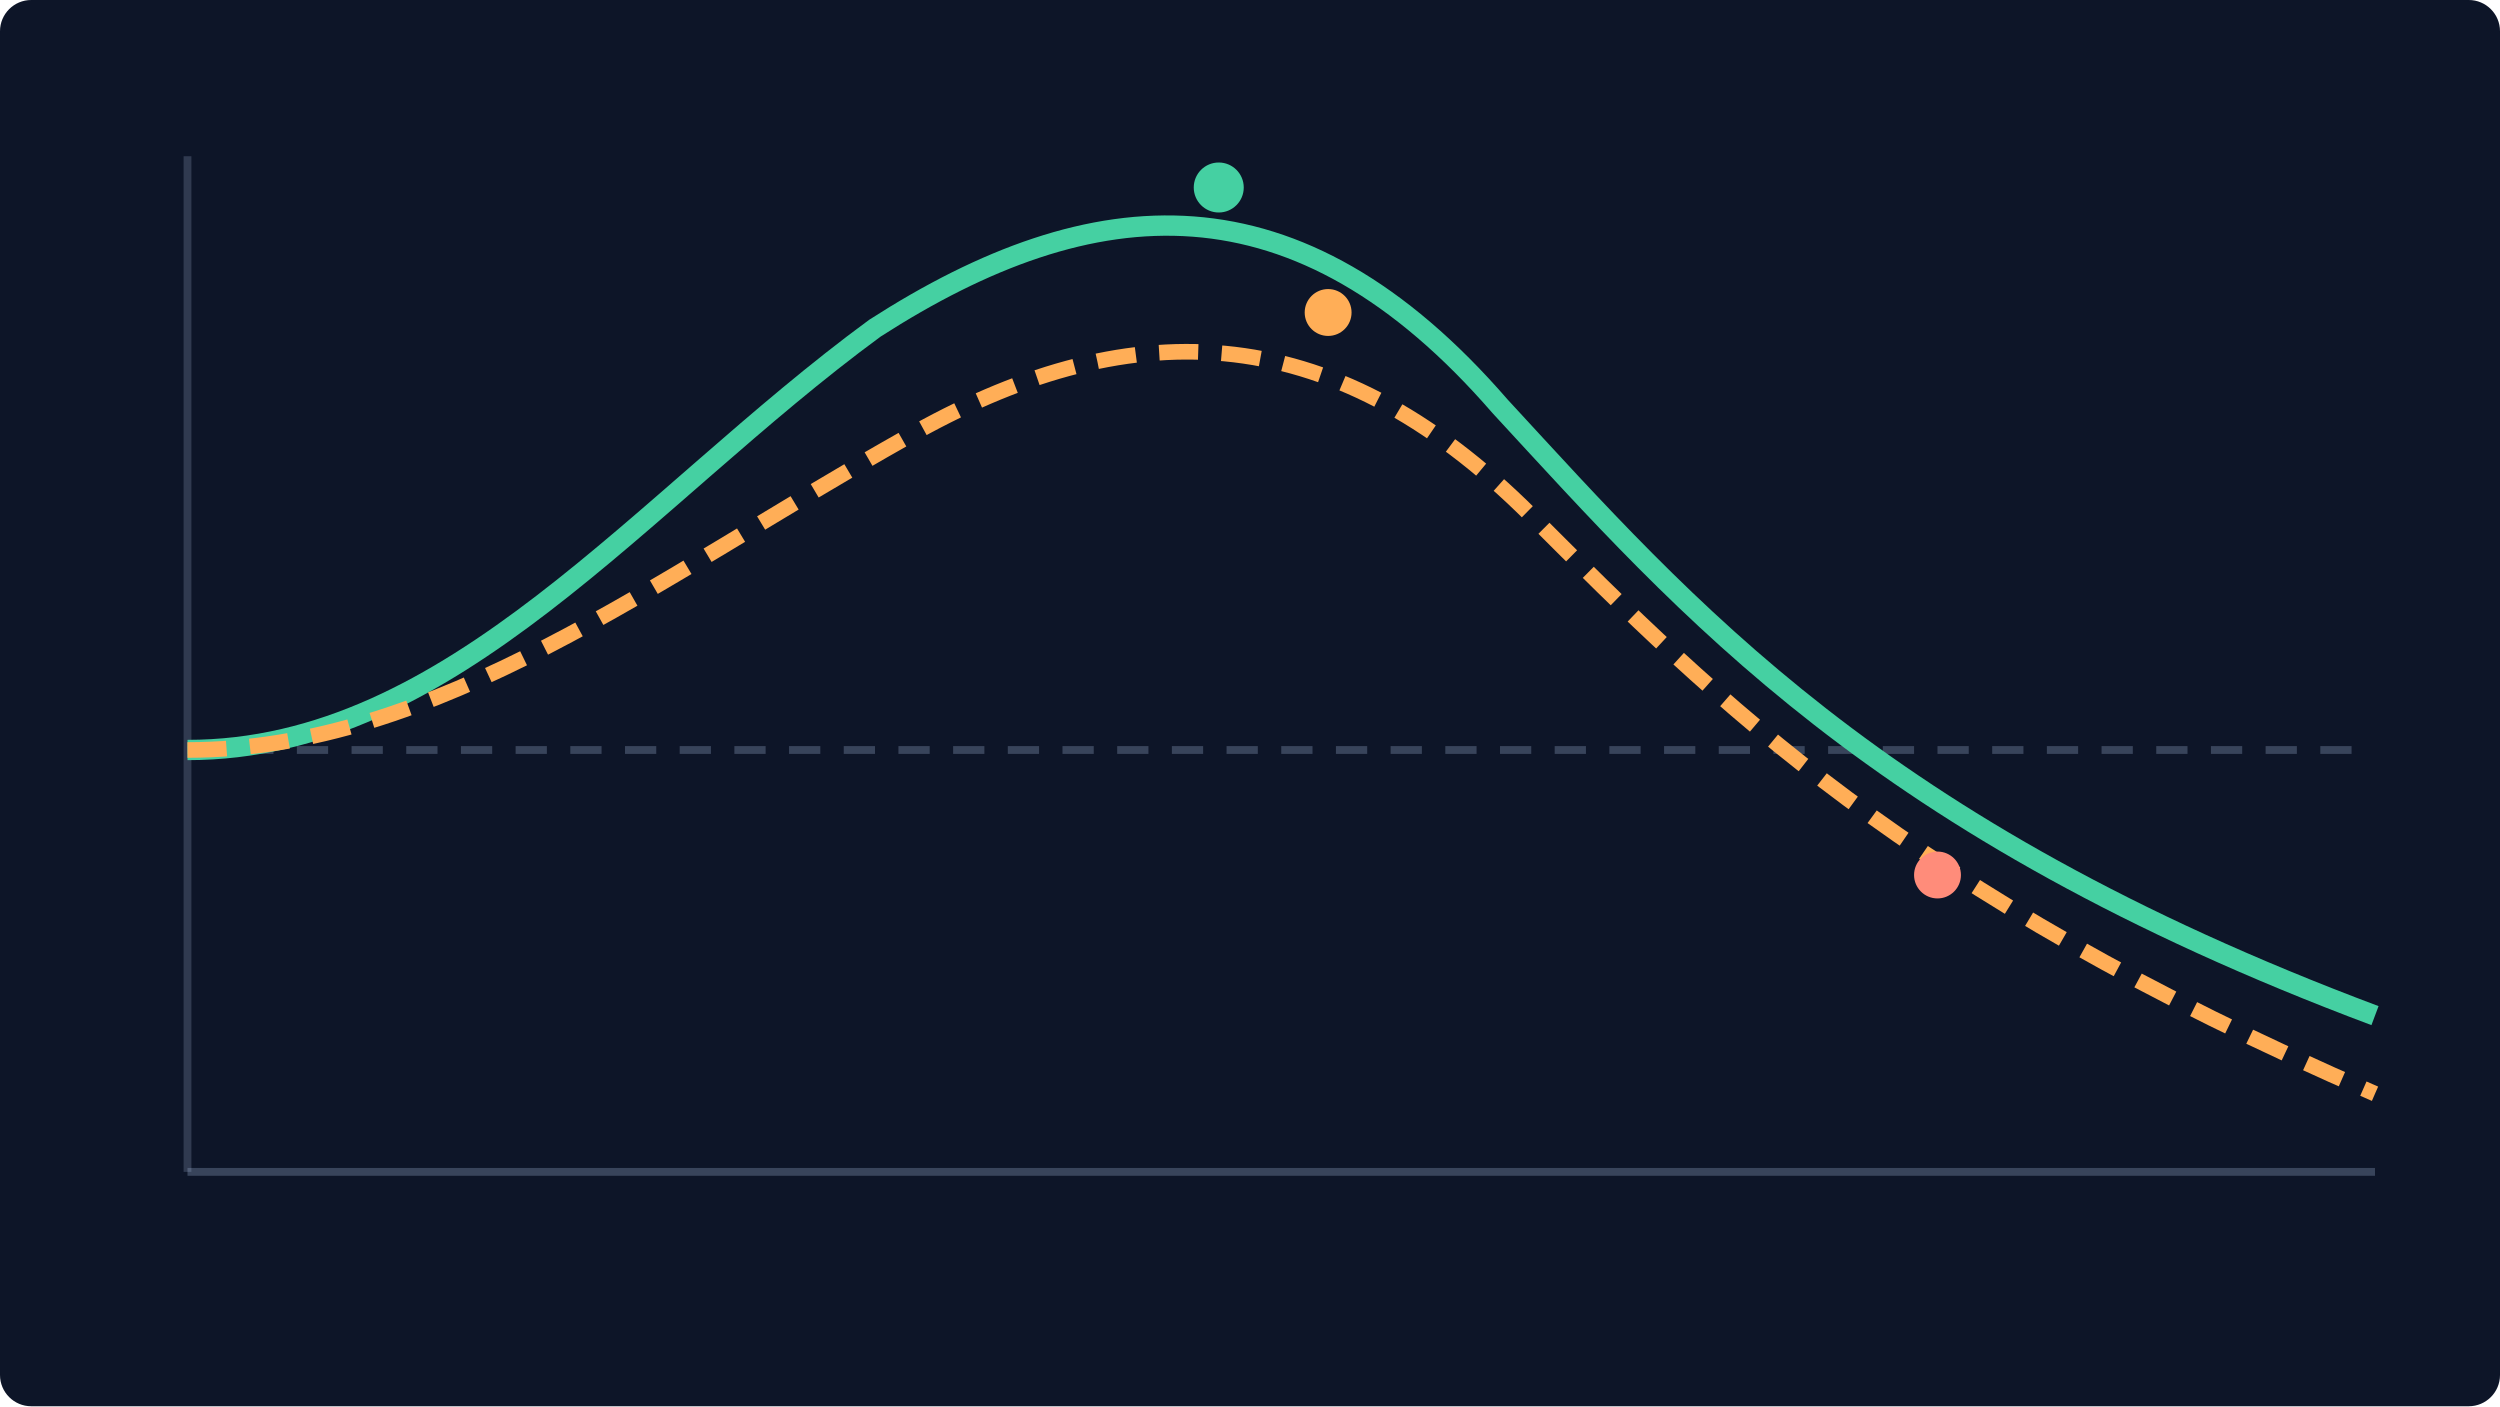
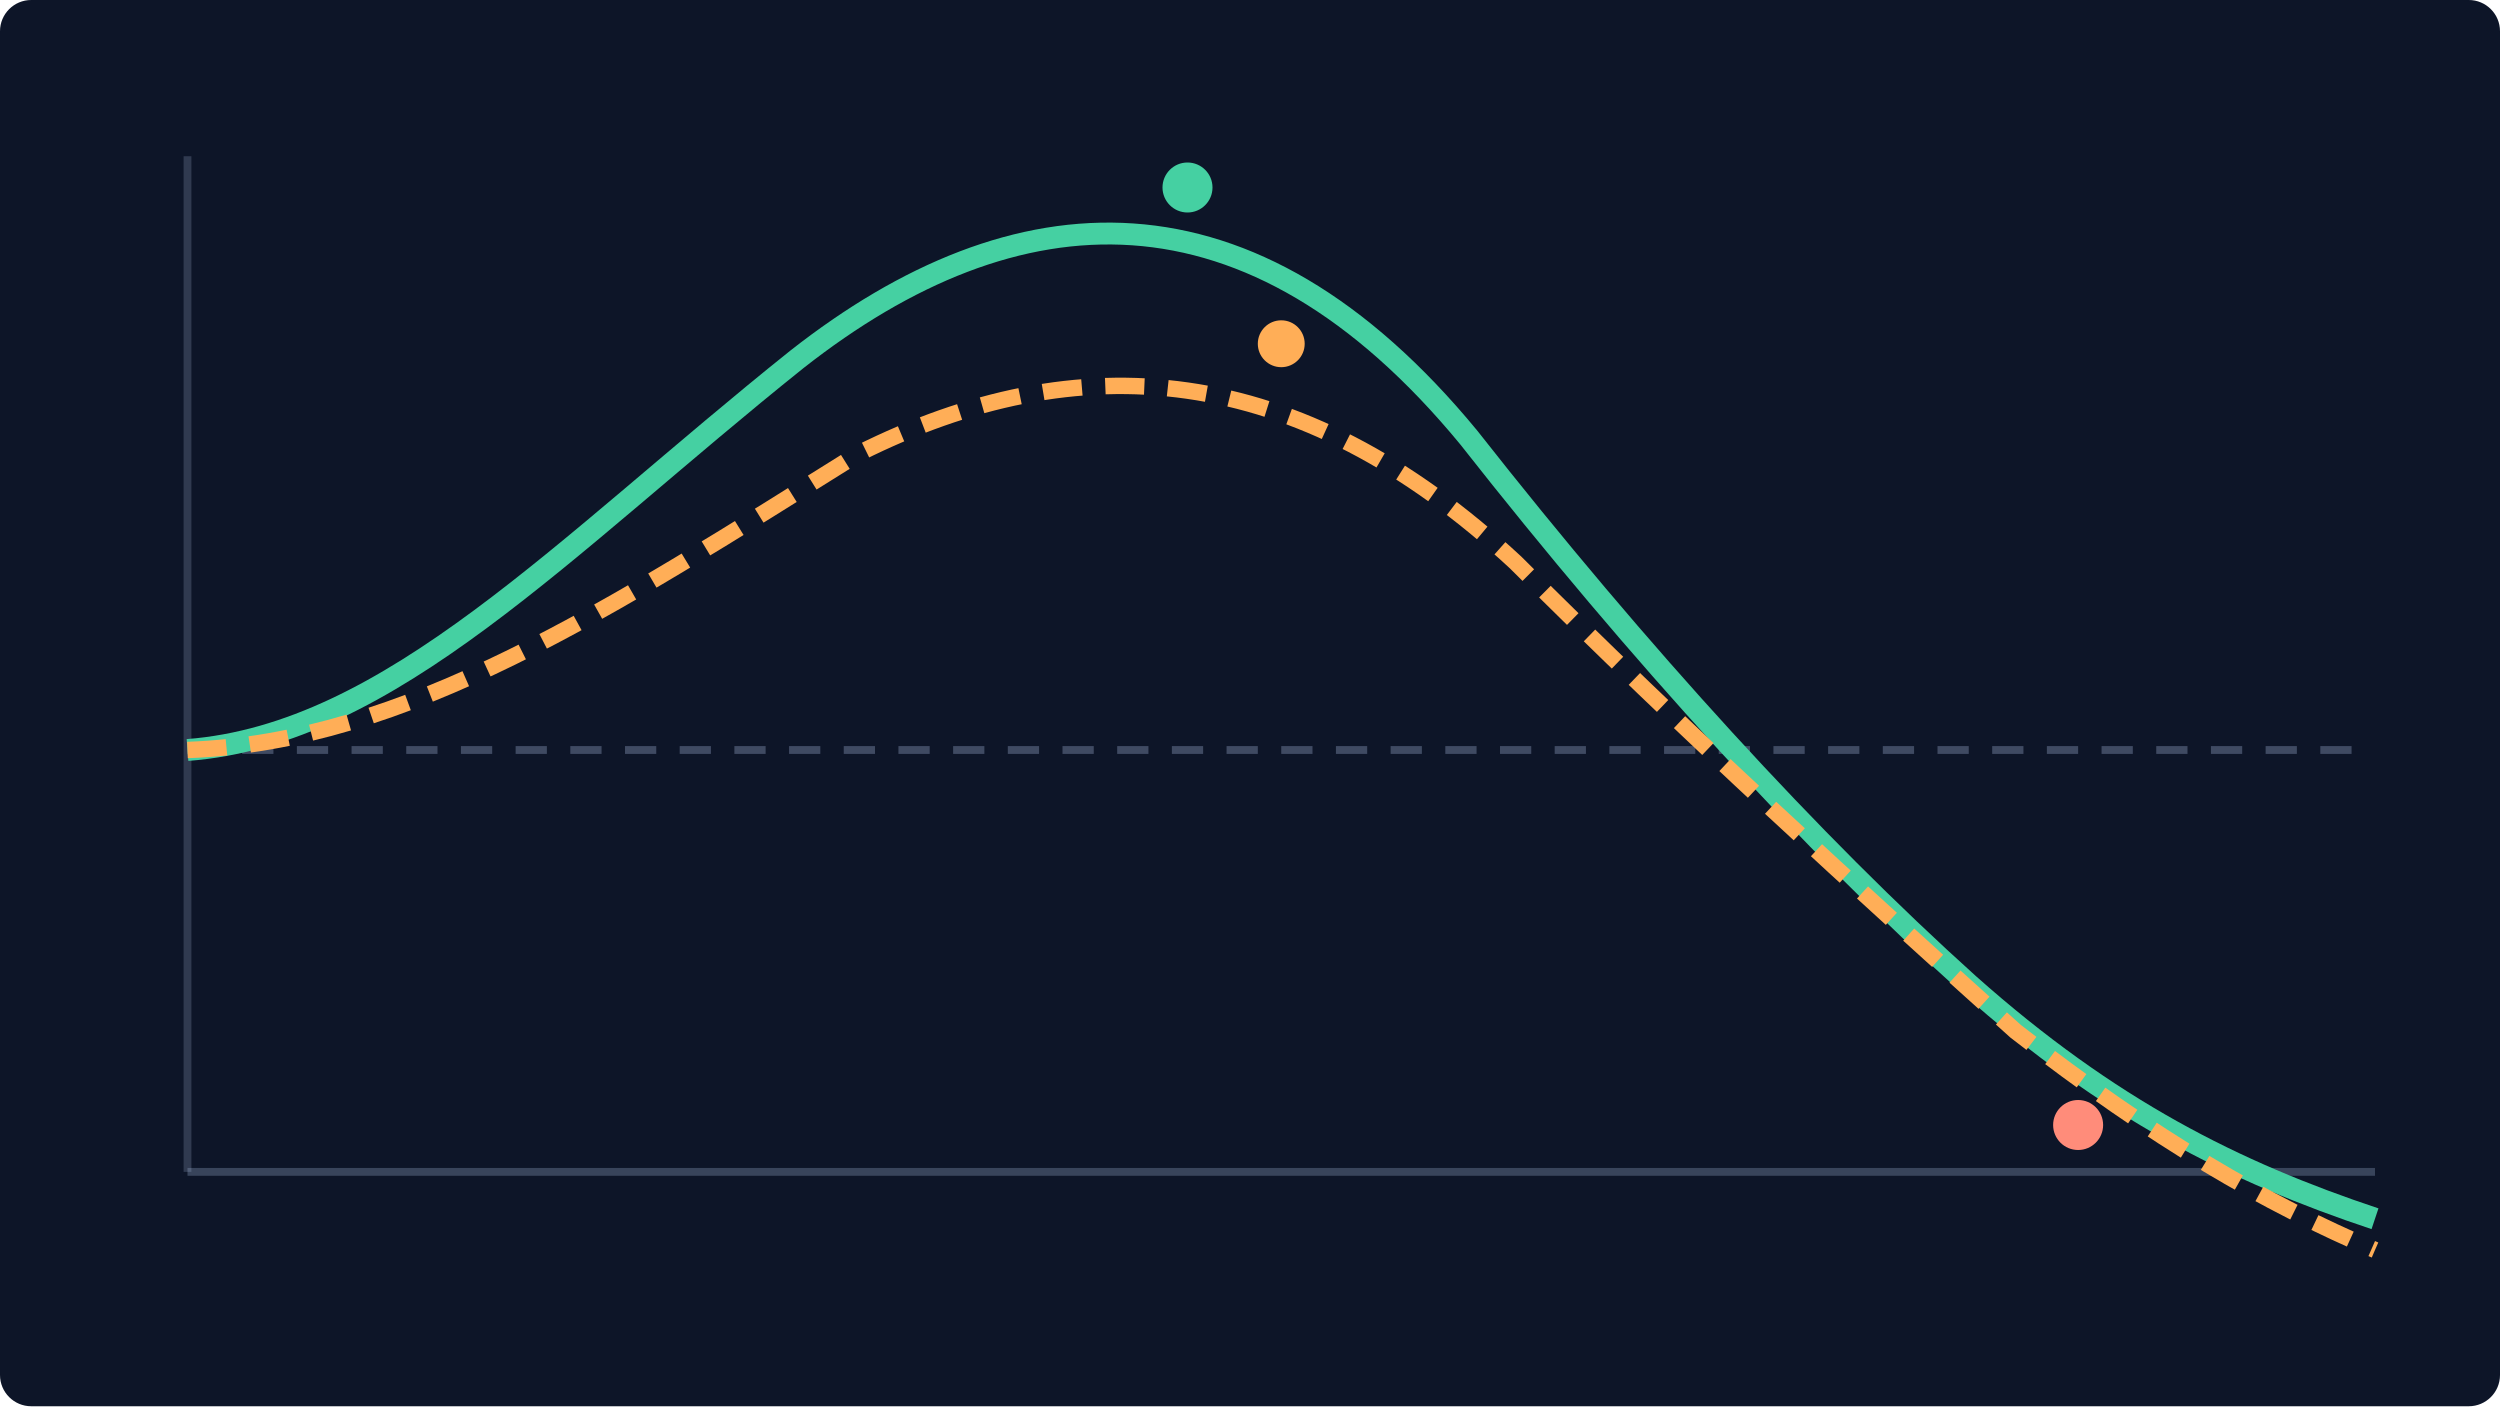
<svg xmlns="http://www.w3.org/2000/svg" width="320" height="180" viewBox="0 0 320 180" fill="none">
  <rect width="320" height="180" rx="4" fill="#0d1528" />
  <line x1="24" y1="150" x2="304" y2="150" stroke="rgba(159,176,211,.3)" stroke-width="1" />
  <line x1="24" y1="20" x2="24" y2="150" stroke="rgba(159,176,211,.24)" stroke-width="1" />
-   <line x1="24" y1="96" x2="304" y2="96" stroke="rgba(159,176,211,.3)" stroke-width="1" stroke-dasharray="4 3" />
-   <path d="M24 96 C58 96 82 64 112 42 C140 24 166 22 192 52 C216 78 240 106 304 130" stroke="#45d0a2" stroke-width="2.6" fill="none" />
-   <path d="M24 96 C56 96 84 74 116 56 C144 40 170 40 196 66 C220 90 244 114 304 140" stroke="#ffae57" stroke-width="2" fill="none" stroke-dasharray="5 3" />
-   <circle cx="156" cy="24" r="3.2" fill="#45d0a2" />
-   <circle cx="170" cy="40" r="3" fill="#ffae57" />
-   <circle cx="248" cy="112" r="3" fill="#ff8c7a" />
+   <line x1="24" y1="96" x2="304" y2="96" stroke="rgba(159,176,211,.34)" stroke-width="1" stroke-dasharray="4 3" />
+   <path d="M24 96 C50 94 72 70 102 46 C130 24 160 22 188 56 C210 84 232 108 252 126 C270 142 286 150 304 156" stroke="#45d0a2" stroke-width="2.8" fill="none" />
+   <path d="M24 96 C52 95 78 78 110 58 C138 44 166 46 194 72 C216 94 238 114 258 132 C276 146 290 154 304 160" stroke="#ffae57" stroke-width="2.1" fill="none" stroke-dasharray="5 3" />
+   <circle cx="152" cy="24" r="3.2" fill="#45d0a2" />
+   <circle cx="164" cy="44" r="3" fill="#ffae57" />
+   <circle cx="266" cy="144" r="3.2" fill="#ff8c7a" />
</svg>
